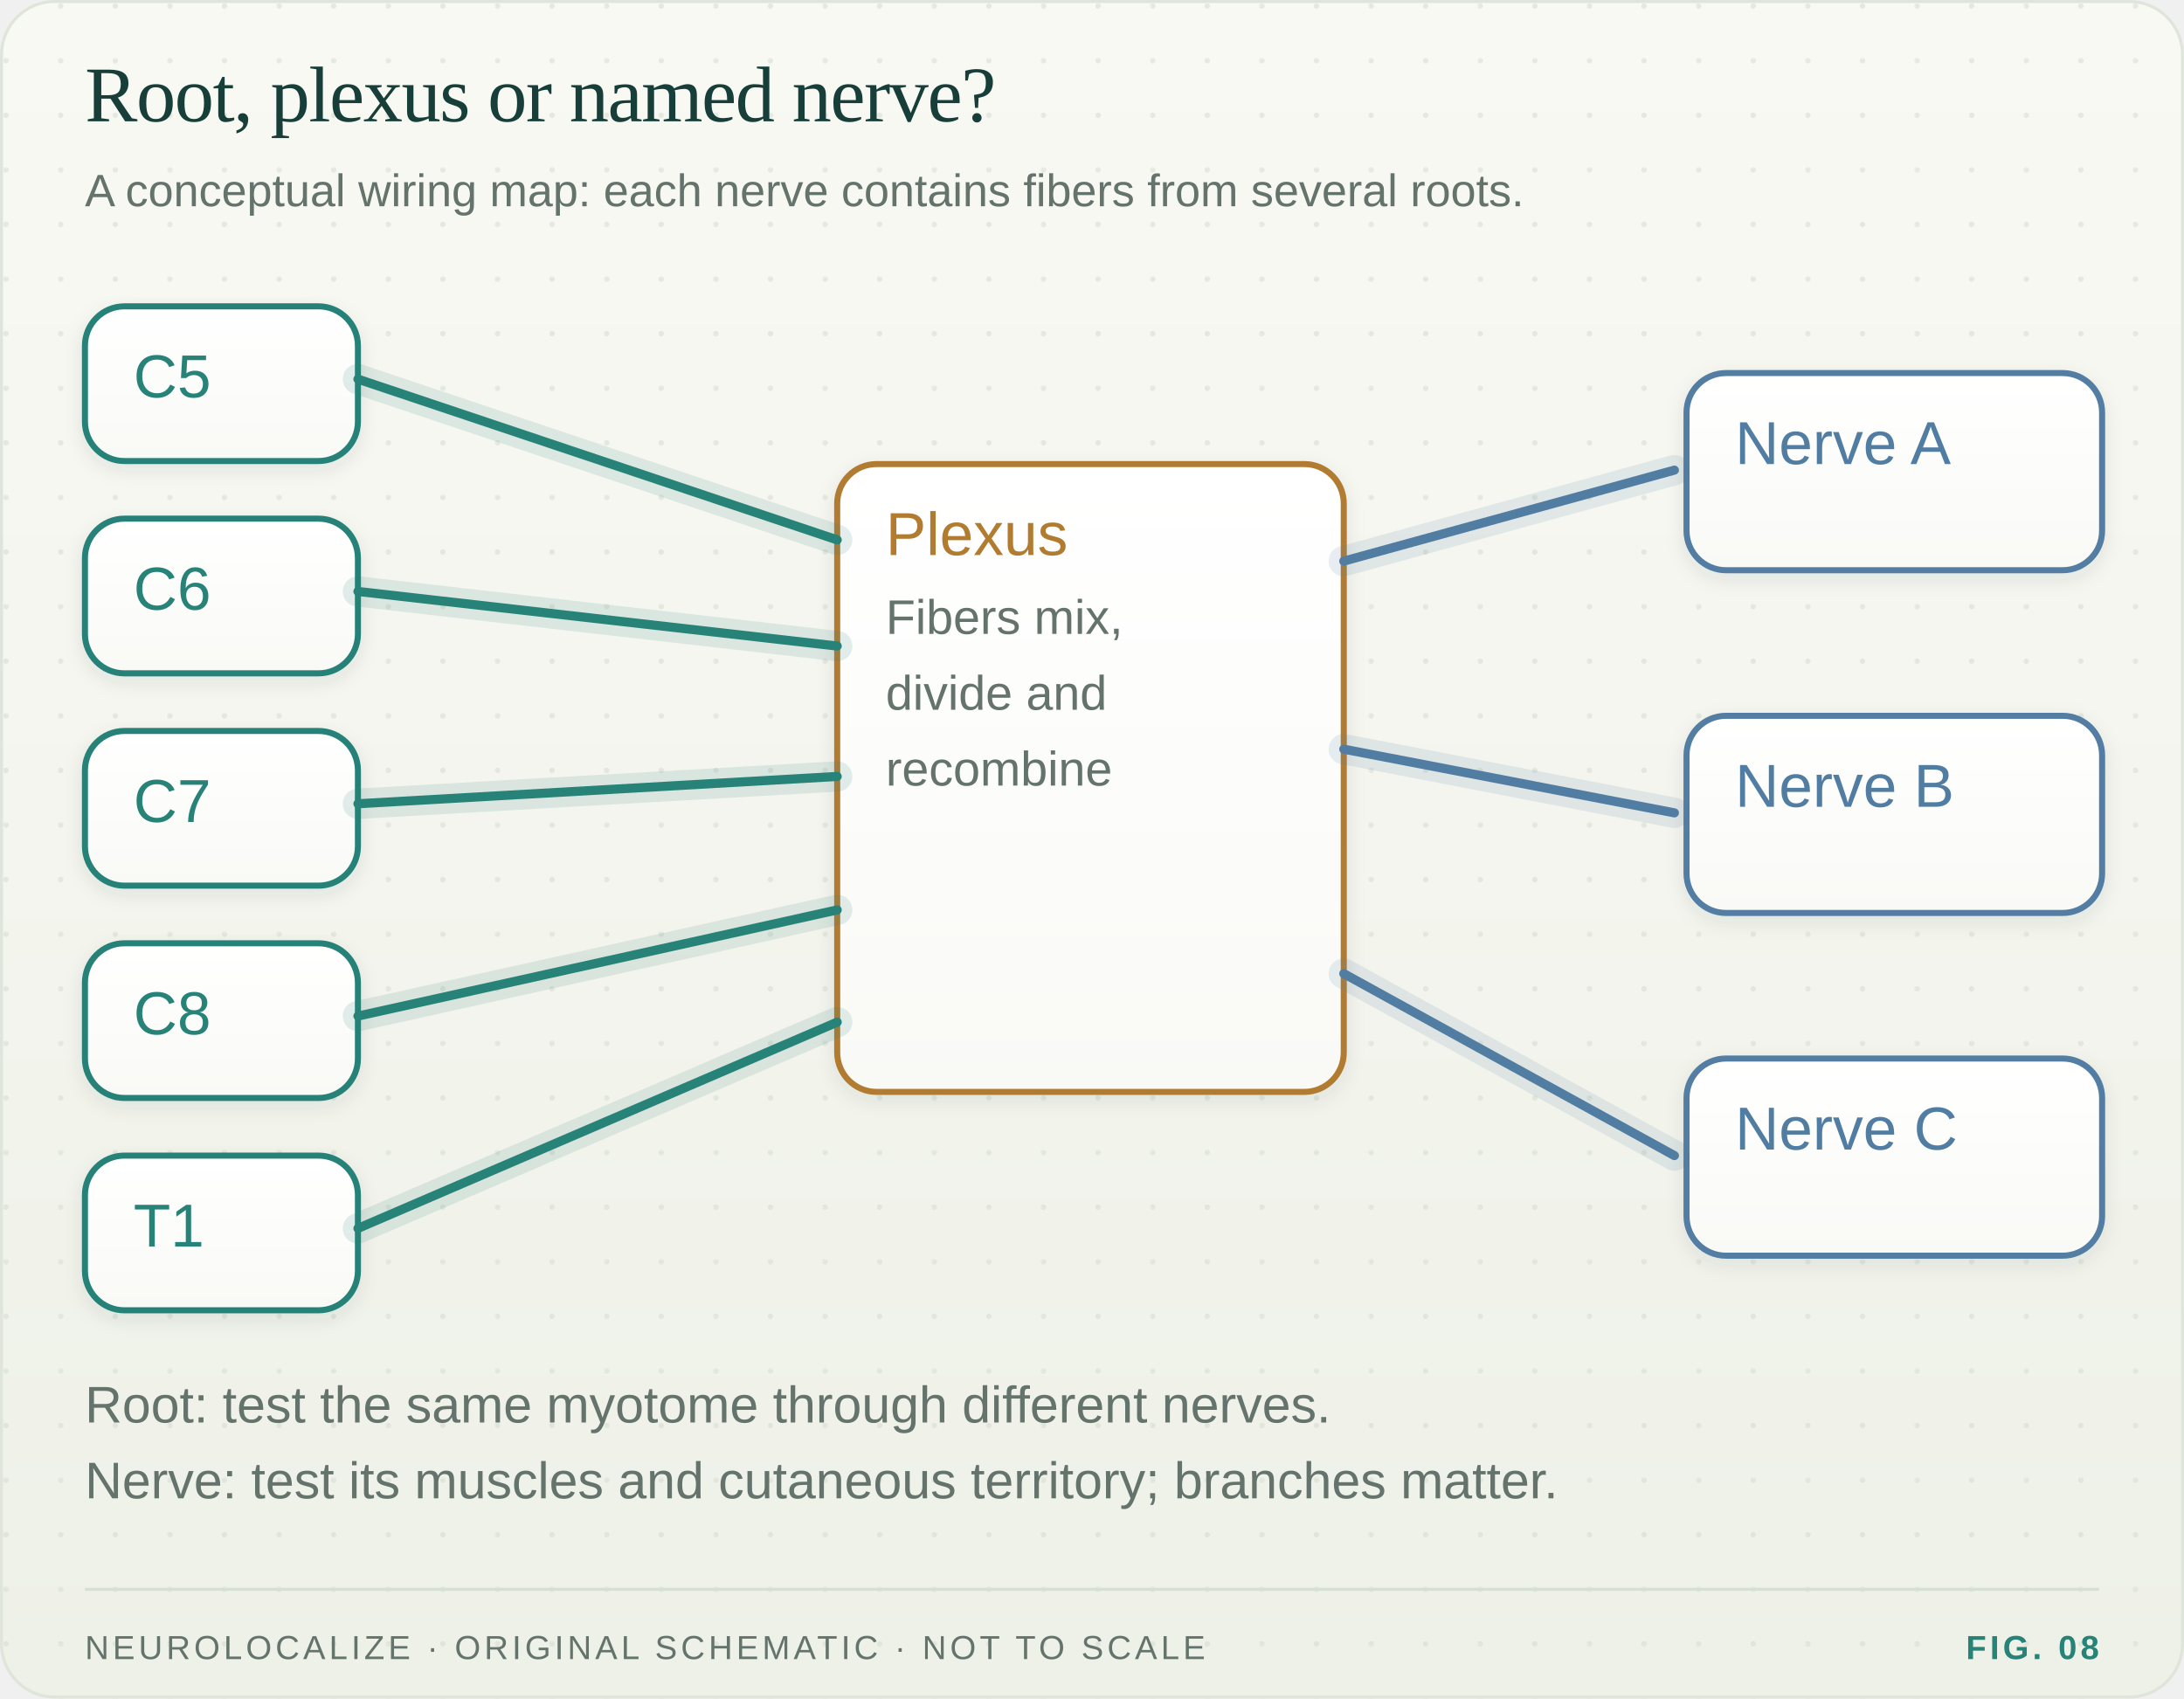
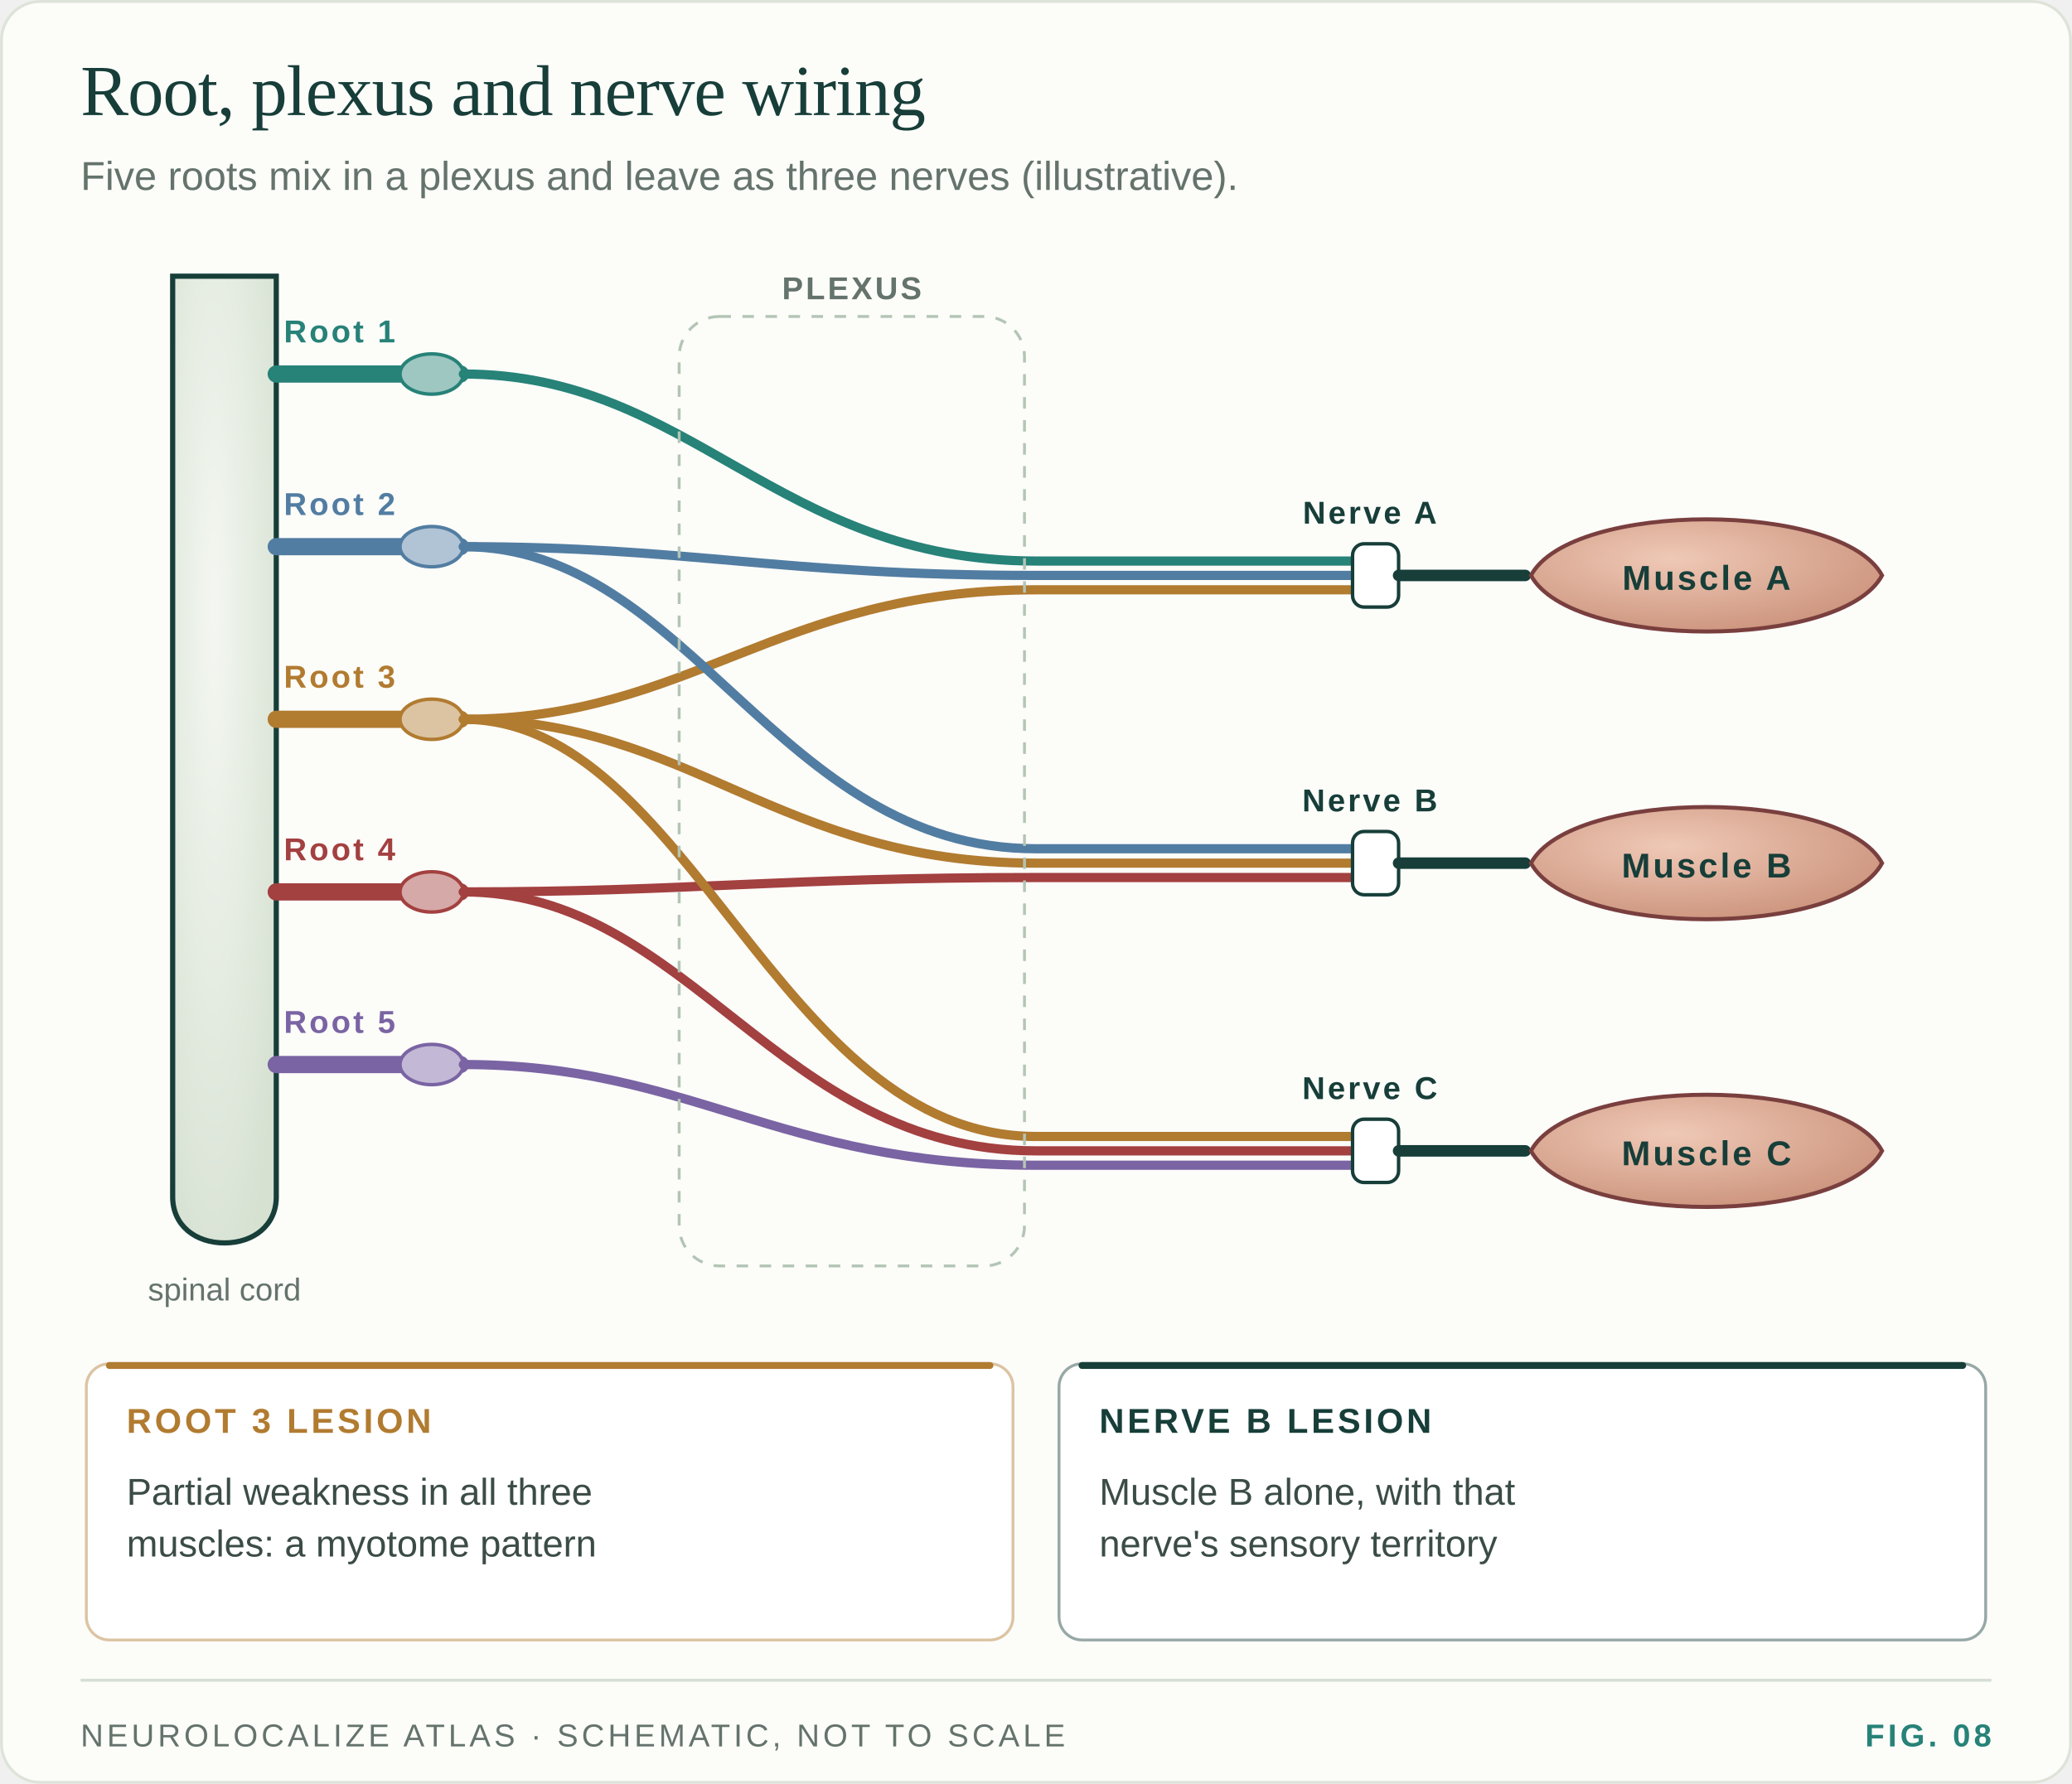
- <svg xmlns="http://www.w3.org/2000/svg" width="720" height="560" viewBox="0 0 720 560" role="img">
+ <svg xmlns="http://www.w3.org/2000/svg" width="720" height="620" viewBox="0 0 720 620" role="img">
  <defs>
-     <radialGradient id="tissue" cx=".4" cy=".35" r=".75">
-       <stop offset="0" stop-color="#f7f9f4" />
-       <stop offset="1" stop-color="#d9e4d4" />
-     </radialGradient>
    <linearGradient id="bg" x1="0" y1="0" x2="0" y2="1">
      <stop offset="0" stop-color="#f9f9f4" />
      <stop offset="1" stop-color="#eef1e8" />
    </linearGradient>
    <linearGradient id="card" x1="0" y1="0" x2="0" y2="1">
      <stop offset="0" stop-color="#ffffff" />
      <stop offset="1" stop-color="#f9faf6" />
    </linearGradient>
    <pattern id="dots" width="18" height="18" patternUnits="userSpaceOnUse">
      <circle cx="2" cy="2" r=".9" fill="#d3dbcf" />
    </pattern>
    <filter id="shadow" x="-10%" y="-10%" width="120%" height="130%">
      <feDropShadow dx="0" dy="2" stdDeviation="3" flood-color="#173e39" flood-opacity=".09" />
    </filter>
    <filter id="lift" x="-40%" y="-40%" width="180%" height="190%">
      <feDropShadow dx="0" dy="1.2" stdDeviation="1.4" flood-color="#173e39" flood-opacity=".22" />
    </filter>
-     <linearGradient id="g173e39" x1="0" y1="0" x2="0" y2="1">
-       <stop offset="0" stop-color="#4a6865" />
-       <stop offset="1" stop-color="#173e39" />
-     </linearGradient>
-     <linearGradient id="g278278" x1="0" y1="0" x2="0" y2="1">
-       <stop offset="0" stop-color="#579e96" />
-       <stop offset="1" stop-color="#257a70" />
-     </linearGradient>
-     <linearGradient id="g527da2" x1="0" y1="0" x2="0" y2="1">
-       <stop offset="0" stop-color="#789ab6" />
-       <stop offset="1" stop-color="#4b7595" />
-     </linearGradient>
-     <linearGradient id="ga34040" x1="0" y1="0" x2="0" y2="1">
-       <stop offset="0" stop-color="#b76a6a" />
-       <stop offset="1" stop-color="#92403f" />
-     </linearGradient>
-     <linearGradient id="gb17b30" x1="0" y1="0" x2="0" y2="1">
-       <stop offset="0" stop-color="#c2985e" />
-       <stop offset="1" stop-color="#9f7431" />
-     </linearGradient>
-     <marker id="arrow" markerUnits="userSpaceOnUse" markerWidth="16" markerHeight="16" refX="11" refY="8" orient="auto">
-       <path d="M2 2.5L13 8L2 13.5L5 8Z" fill="#278278" />
-     </marker>
+     <radialGradient id="rf4f7f1d6e1d2" cx=".4" cy=".35" r=".75">
+       <stop offset="0" stop-color="#f4f7f1" />
+       <stop offset="1" stop-color="#d6e1d2" />
+     </radialGradient>
+     <radialGradient id="refc9b6c98f78" cx=".4" cy=".35" r=".75">
+       <stop offset="0" stop-color="#efc9b6" />
+       <stop offset="1" stop-color="#c98f78" />
+     </radialGradient>
  </defs>
-   <rect width="720" height="560" rx="18" fill="url(#bg)" />
-   <rect width="720" height="560" rx="18" fill="url(#dots)" opacity=".55" />
-   <rect x=".5" y=".5" width="719" height="559" rx="17.5" fill="none" stroke="#dfe5da" />
+   <rect width="720" height="620" rx="14" fill="#fcfcf9" />
+   <rect x=".5" y=".5" width="719" height="619" rx="13.5" fill="none" stroke="#dde3d8" />
  <g font-family="Arial,Helvetica,sans-serif">
-     <text x="28" y="40" font-size="26" fill="#173e39" font-family="Georgia,'Times New Roman',serif" letter-spacing="-.4">Root, plexus or named nerve?</text>
-     <text x="28" y="68" font-size="15" fill="#64736c" text-anchor="start">A conceptual wiring map: each nerve contains fibers from several roots.</text>
-     <rect x="28" y="101" width="90" height="51" rx="13" fill="url(#card)" stroke="#278278" stroke-width="2" filter="url(#shadow)" />
-     <text x="44" y="131" font-size="20" fill="#278278" text-anchor="start">C5</text>
-     <rect x="28" y="171" width="90" height="51" rx="13" fill="url(#card)" stroke="#278278" stroke-width="2" filter="url(#shadow)" />
-     <text x="44" y="201" font-size="20" fill="#278278" text-anchor="start">C6</text>
-     <rect x="28" y="241" width="90" height="51" rx="13" fill="url(#card)" stroke="#278278" stroke-width="2" filter="url(#shadow)" />
-     <text x="44" y="271" font-size="20" fill="#278278" text-anchor="start">C7</text>
-     <rect x="28" y="311" width="90" height="51" rx="13" fill="url(#card)" stroke="#278278" stroke-width="2" filter="url(#shadow)" />
-     <text x="44" y="341" font-size="20" fill="#278278" text-anchor="start">C8</text>
-     <rect x="28" y="381" width="90" height="51" rx="13" fill="url(#card)" stroke="#278278" stroke-width="2" filter="url(#shadow)" />
-     <text x="44" y="411" font-size="20" fill="#278278" text-anchor="start">T1</text>
-     <rect x="276" y="153" width="167" height="207" rx="13" fill="url(#card)" stroke="#b17b30" stroke-width="2" filter="url(#shadow)" />
-     <text x="292" y="183" font-size="20" fill="#b17b30" text-anchor="start">Plexus</text>
-     <text x="292" y="209" font-size="16" fill="#64736c" text-anchor="start">Fibers mix,</text>
-     <text x="292" y="234" font-size="16" fill="#64736c" text-anchor="start">divide and</text>
-     <text x="292" y="259" font-size="16" fill="#64736c" text-anchor="start">recombine</text>
-     <rect x="556" y="123" width="137" height="65" rx="13" fill="url(#card)" stroke="#527da2" stroke-width="2" filter="url(#shadow)" />
-     <text x="572" y="153" font-size="20" fill="#527da2" text-anchor="start">Nerve A</text>
-     <rect x="556" y="236" width="137" height="65" rx="13" fill="url(#card)" stroke="#527da2" stroke-width="2" filter="url(#shadow)" />
-     <text x="572" y="266" font-size="20" fill="#527da2" text-anchor="start">Nerve B</text>
-     <rect x="556" y="349" width="137" height="65" rx="13" fill="url(#card)" stroke="#527da2" stroke-width="2" filter="url(#shadow)" />
-     <text x="572" y="379" font-size="20" fill="#527da2" text-anchor="start">Nerve C</text>
-     <path d="M118 125L276 178" fill="none" stroke="#278278" stroke-width="10" stroke-opacity=".13" stroke-linecap="round" stroke-linejoin="round" />
-     <path d="M118 125L276 178" fill="none" stroke="#278278" stroke-width="3" stroke-linecap="round" stroke-linejoin="round" />
-     <path d="M118 195L276 213" fill="none" stroke="#278278" stroke-width="10" stroke-opacity=".13" stroke-linecap="round" stroke-linejoin="round" />
-     <path d="M118 195L276 213" fill="none" stroke="#278278" stroke-width="3" stroke-linecap="round" stroke-linejoin="round" />
-     <path d="M118 265L276 256" fill="none" stroke="#278278" stroke-width="10" stroke-opacity=".13" stroke-linecap="round" stroke-linejoin="round" />
-     <path d="M118 265L276 256" fill="none" stroke="#278278" stroke-width="3" stroke-linecap="round" stroke-linejoin="round" />
-     <path d="M118 335L276 300" fill="none" stroke="#278278" stroke-width="10" stroke-opacity=".13" stroke-linecap="round" stroke-linejoin="round" />
-     <path d="M118 335L276 300" fill="none" stroke="#278278" stroke-width="3" stroke-linecap="round" stroke-linejoin="round" />
-     <path d="M118 405L276 337" fill="none" stroke="#278278" stroke-width="10" stroke-opacity=".13" stroke-linecap="round" stroke-linejoin="round" />
-     <path d="M118 405L276 337" fill="none" stroke="#278278" stroke-width="3" stroke-linecap="round" stroke-linejoin="round" />
-     <path d="M443 185L552 155" fill="none" stroke="#527da2" stroke-width="10" stroke-opacity=".13" stroke-linecap="round" stroke-linejoin="round" />
-     <path d="M443 185L552 155" fill="none" stroke="#527da2" stroke-width="3" stroke-linecap="round" stroke-linejoin="round" />
-     <path d="M443 247L552 268" fill="none" stroke="#527da2" stroke-width="10" stroke-opacity=".13" stroke-linecap="round" stroke-linejoin="round" />
-     <path d="M443 247L552 268" fill="none" stroke="#527da2" stroke-width="3" stroke-linecap="round" stroke-linejoin="round" />
-     <path d="M443 321L552 381" fill="none" stroke="#527da2" stroke-width="10" stroke-opacity=".13" stroke-linecap="round" stroke-linejoin="round" />
-     <path d="M443 321L552 381" fill="none" stroke="#527da2" stroke-width="3" stroke-linecap="round" stroke-linejoin="round" />
-     <text x="28" y="469" font-size="17" fill="#64736c" text-anchor="start">Root: test the same myotome through different nerves.</text>
-     <text x="28" y="494" font-size="17" fill="#64736c" text-anchor="start">Nerve: test its muscles and cutaneous territory; branches matter.</text>
-     <path d="M28 524L692 524" fill="none" stroke="#d6dfd3" stroke-width="1" />
-     <text x="28" y="547" font-size="11" fill="#64736c" letter-spacing="1.2">NEUROLOCALIZE  ·  ORIGINAL SCHEMATIC  ·  NOT TO SCALE</text>
-     <text x="692" y="547" font-size="11" fill="#278278" text-anchor="end" letter-spacing="1.2" font-weight="700">FIG. 08</text>
+     <text x="28" y="40" font-size="25" fill="#173e39" font-family="Georgia,'Times New Roman',serif" letter-spacing="-.3">Root, plexus and nerve wiring</text>
+     <text x="28" y="66" font-size="14" fill="#64736c" text-anchor="start">Five roots mix in a plexus and leave as three nerves (illustrative).</text>
+     <path d="M60 96L60 416C60 426 68 432 78 432C88 432 96 426 96 416L96 96Z" fill="url(#rf4f7f1d6e1d2)" stroke="#173e39" stroke-width="1.8" />
+     <text x="78" y="452" font-size="11" fill="#64736c" text-anchor="middle">spinal cord</text>
+     <path d="M96 130L160 130" fill="none" stroke="#278278" stroke-width="6" stroke-linecap="round" stroke-linejoin="round" />
+     <ellipse cx="150" cy="130" rx="11" ry="7" fill="#9ec7c2" stroke="#278278" stroke-width="1.2" />
+     <text x="118" y="119" font-size="11" fill="#278278" text-anchor="middle" font-weight="700" letter-spacing=".9">Root 1</text>
+     <path d="M96 190L160 190" fill="none" stroke="#527da2" stroke-width="6" stroke-linecap="round" stroke-linejoin="round" />
+     <ellipse cx="150" cy="190" rx="11" ry="7" fill="#b1c4d5" stroke="#527da2" stroke-width="1.2" />
+     <text x="118" y="179" font-size="11" fill="#527da2" text-anchor="middle" font-weight="700" letter-spacing=".9">Root 2</text>
+     <path d="M96 250L160 250" fill="none" stroke="#b17b30" stroke-width="6" stroke-linecap="round" stroke-linejoin="round" />
+     <ellipse cx="150" cy="250" rx="11" ry="7" fill="#dcc4a2" stroke="#b17b30" stroke-width="1.2" />
+     <text x="118" y="239" font-size="11" fill="#b17b30" text-anchor="middle" font-weight="700" letter-spacing=".9">Root 3</text>
+     <path d="M96 310L160 310" fill="none" stroke="#a34040" stroke-width="6" stroke-linecap="round" stroke-linejoin="round" />
+     <ellipse cx="150" cy="310" rx="11" ry="7" fill="#d6a9a9" stroke="#a34040" stroke-width="1.2" />
+     <text x="118" y="299" font-size="11" fill="#a34040" text-anchor="middle" font-weight="700" letter-spacing=".9">Root 4</text>
+     <path d="M96 370L160 370" fill="none" stroke="#7a64a3" stroke-width="6" stroke-linecap="round" stroke-linejoin="round" />
+     <ellipse cx="150" cy="370" rx="11" ry="7" fill="#c3b9d6" stroke="#7a64a3" stroke-width="1.2" />
+     <text x="118" y="359" font-size="11" fill="#7a64a3" text-anchor="middle" font-weight="700" letter-spacing=".9">Root 5</text>
+     <path d="M161 130C240 130 270 195 360 195L470 195" fill="none" stroke="#278278" stroke-width="3.2" stroke-linecap="round" stroke-linejoin="round" />
+     <path d="M161 190C240 190 270 200 360 200L470 200" fill="none" stroke="#527da2" stroke-width="3.2" stroke-linecap="round" stroke-linejoin="round" />
+     <path d="M161 250C240 250 270 205 360 205L470 205" fill="none" stroke="#b17b30" stroke-width="3.2" stroke-linecap="round" stroke-linejoin="round" />
+     <rect x="470" y="189" width="16" height="22" rx="4" fill="#ffffff" stroke="#173e39" stroke-width="1.2" />
+     <path d="M486 200L530 200" fill="none" stroke="#173e39" stroke-width="4" stroke-linecap="round" stroke-linejoin="round" />
+     <path d="M532 200C546 174 640 174 654 200C640 226 546 226 532 200Z" fill="url(#refc9b6c98f78)" stroke="#793f3e" stroke-width="1.4" />
+     <text x="593" y="205" font-size="12" fill="#173e39" text-anchor="middle" font-weight="700" letter-spacing=".9">Muscle A</text>
+     <text x="476" y="182" font-size="11" fill="#173e39" text-anchor="middle" font-weight="700" letter-spacing=".9">Nerve A</text>
+     <path d="M161 190C240 190 270 295 360 295L470 295" fill="none" stroke="#527da2" stroke-width="3.2" stroke-linecap="round" stroke-linejoin="round" />
+     <path d="M161 250C240 250 270 300 360 300L470 300" fill="none" stroke="#b17b30" stroke-width="3.2" stroke-linecap="round" stroke-linejoin="round" />
+     <path d="M161 310C240 310 270 305 360 305L470 305" fill="none" stroke="#a34040" stroke-width="3.2" stroke-linecap="round" stroke-linejoin="round" />
+     <rect x="470" y="289" width="16" height="22" rx="4" fill="#ffffff" stroke="#173e39" stroke-width="1.2" />
+     <path d="M486 300L530 300" fill="none" stroke="#173e39" stroke-width="4" stroke-linecap="round" stroke-linejoin="round" />
+     <path d="M532 300C546 274 640 274 654 300C640 326 546 326 532 300Z" fill="url(#refc9b6c98f78)" stroke="#793f3e" stroke-width="1.4" />
+     <text x="593" y="305" font-size="12" fill="#173e39" text-anchor="middle" font-weight="700" letter-spacing=".9">Muscle B</text>
+     <text x="476" y="282" font-size="11" fill="#173e39" text-anchor="middle" font-weight="700" letter-spacing=".9">Nerve B</text>
+     <path d="M161 250C240 250 270 395 360 395L470 395" fill="none" stroke="#b17b30" stroke-width="3.2" stroke-linecap="round" stroke-linejoin="round" />
+     <path d="M161 310C240 310 270 400 360 400L470 400" fill="none" stroke="#a34040" stroke-width="3.2" stroke-linecap="round" stroke-linejoin="round" />
+     <path d="M161 370C240 370 270 405 360 405L470 405" fill="none" stroke="#7a64a3" stroke-width="3.2" stroke-linecap="round" stroke-linejoin="round" />
+     <rect x="470" y="389" width="16" height="22" rx="4" fill="#ffffff" stroke="#173e39" stroke-width="1.2" />
+     <path d="M486 400L530 400" fill="none" stroke="#173e39" stroke-width="4" stroke-linecap="round" stroke-linejoin="round" />
+     <path d="M532 400C546 374 640 374 654 400C640 426 546 426 532 400Z" fill="url(#refc9b6c98f78)" stroke="#793f3e" stroke-width="1.4" />
+     <text x="593" y="405" font-size="12" fill="#173e39" text-anchor="middle" font-weight="700" letter-spacing=".9">Muscle C</text>
+     <text x="476" y="382" font-size="11" fill="#173e39" text-anchor="middle" font-weight="700" letter-spacing=".9">Nerve C</text>
+     <rect x="236" y="110" width="120" height="330" rx="14" fill="none" stroke="#b3c5b5" stroke-width="1" stroke-dasharray="4 4" />
+     <text x="296" y="104" font-size="11" fill="#64736c" text-anchor="middle" font-weight="700" letter-spacing=".9">PLEXUS</text>
+     <rect x="30" y="474" width="322" height="96" rx="8" fill="#ffffff" stroke="#dcc4a2" stroke-width="1" />
+     <path d="M38 474.6L344 474.6" stroke="#b17b30" stroke-width="2.4" stroke-linecap="round" />
+     <text x="44" y="498" font-size="12" fill="#b17b30" font-weight="700" letter-spacing="1.1">ROOT 3 LESION</text>
+     <text x="44" y="523" font-size="13" fill="#3b4c46" text-anchor="start">Partial weakness in all three</text>
+     <text x="44" y="541" font-size="13" fill="#3b4c46" text-anchor="start">muscles: a myotome pattern</text>
+     <rect x="368" y="474" width="322" height="96" rx="8" fill="#ffffff" stroke="#97a8a6" stroke-width="1" />
+     <path d="M376 474.6L682 474.6" stroke="#173e39" stroke-width="2.4" stroke-linecap="round" />
+     <text x="382" y="498" font-size="12" fill="#173e39" font-weight="700" letter-spacing="1.1">NERVE B LESION</text>
+     <text x="382" y="523" font-size="13" fill="#3b4c46" text-anchor="start">Muscle B alone, with that</text>
+     <text x="382" y="541" font-size="13" fill="#3b4c46" text-anchor="start">nerve's sensory territory</text>
+     <path d="M28 584L692 584" fill="none" stroke="#d6dfd3" stroke-width="1" />
+     <text x="28" y="607" font-size="11" fill="#64736c" letter-spacing="1.2">NEUROLOCALIZE ATLAS  ·  SCHEMATIC, NOT TO SCALE</text>
+     <text x="692" y="607" font-size="11" fill="#278278" text-anchor="end" letter-spacing="1.2" font-weight="700">FIG. 08</text>
  </g>
</svg>
